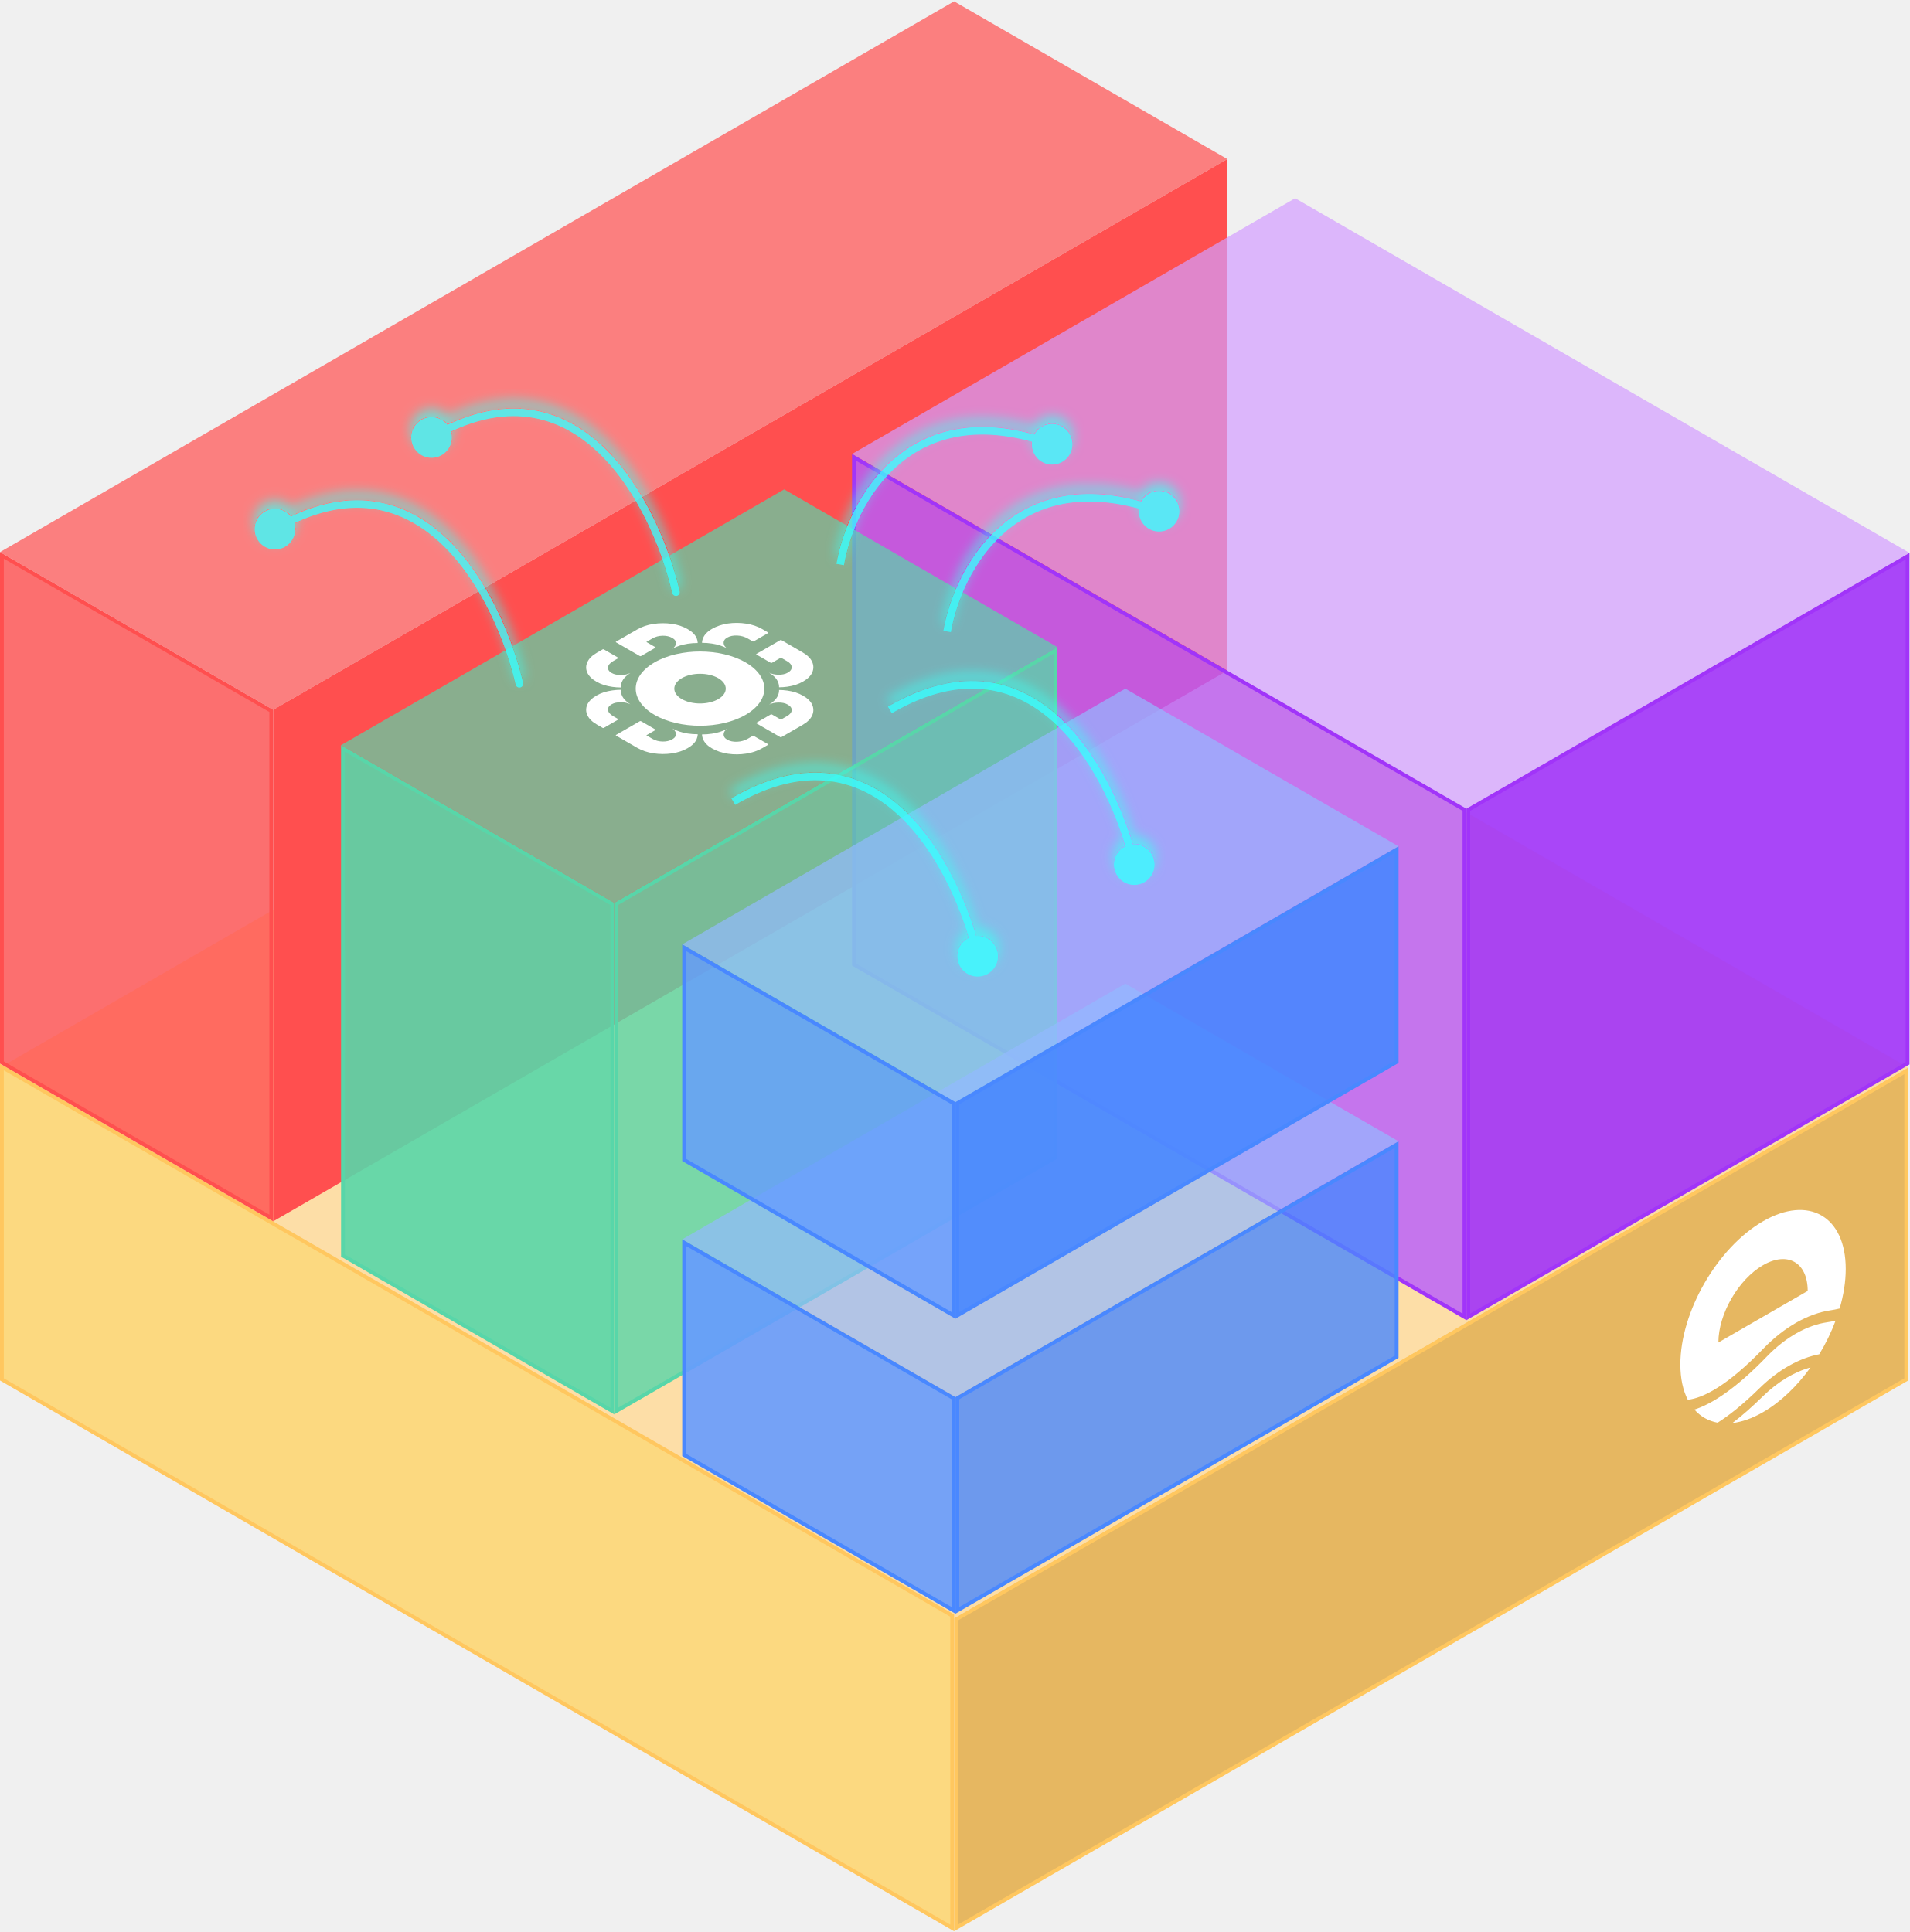
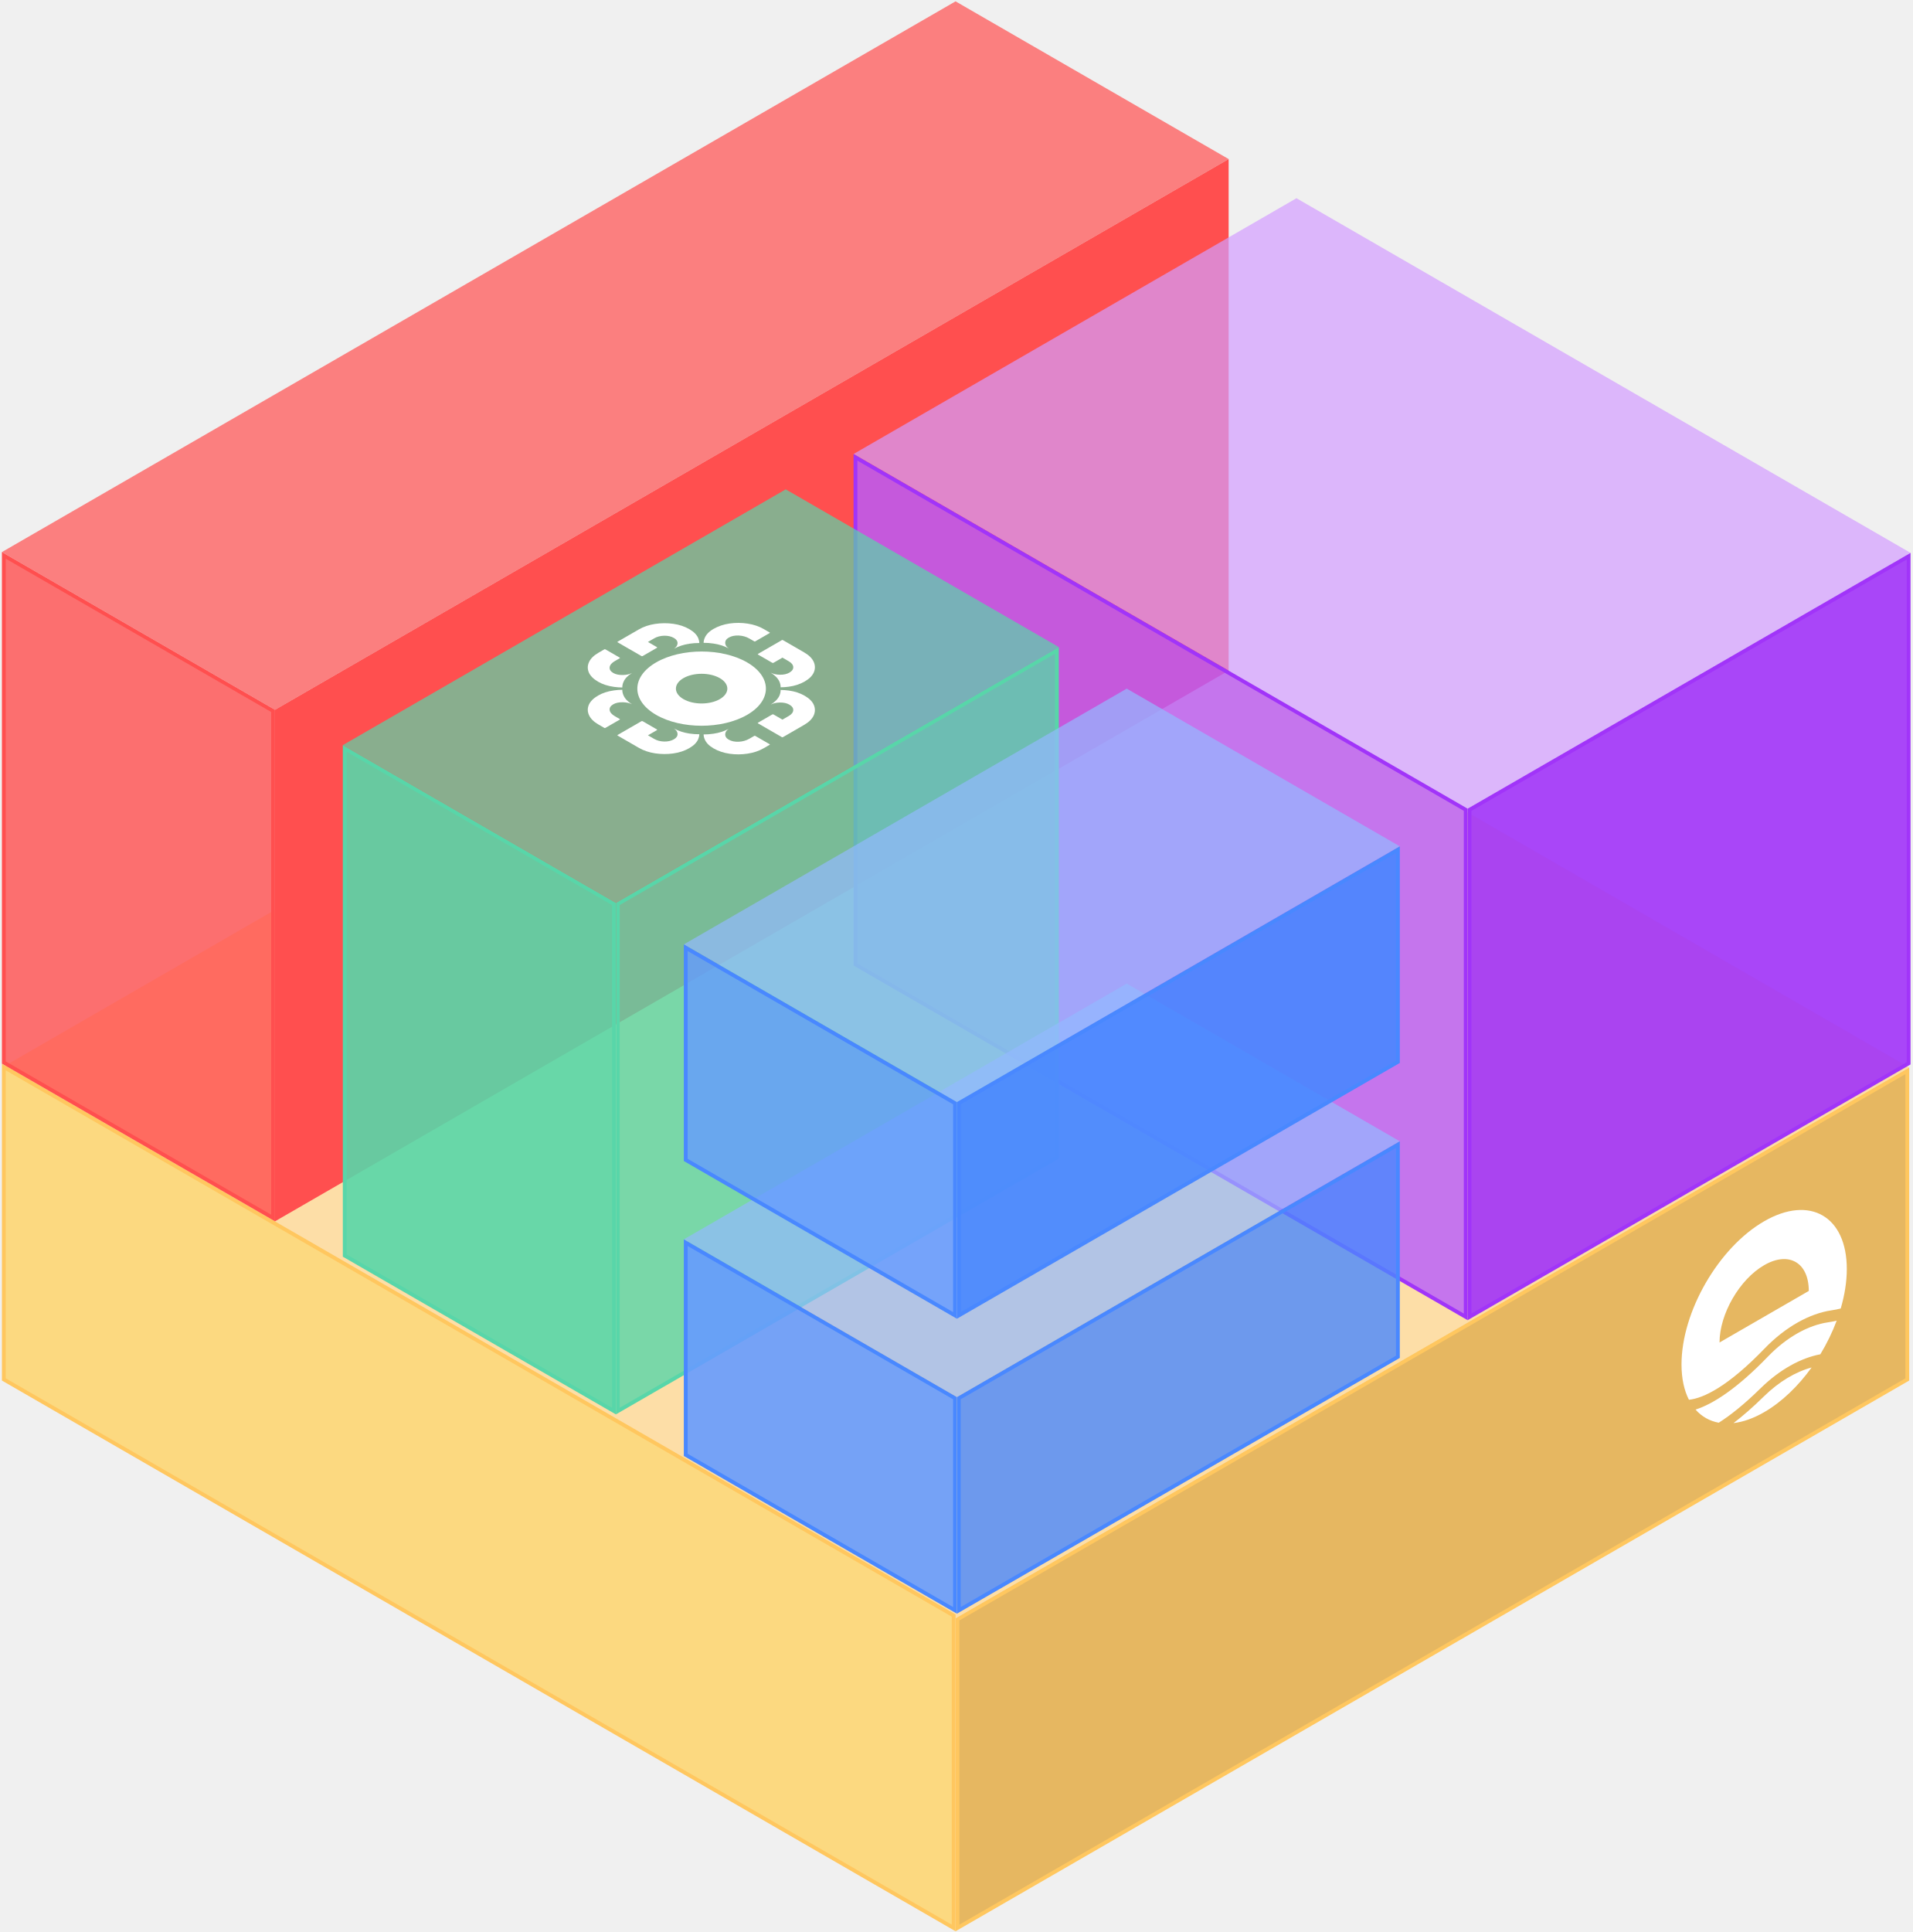
- <svg xmlns="http://www.w3.org/2000/svg" width="500" height="506" viewBox="0 0 500 506" fill="none">
-   <path d="M249.821 135.355L499.651 279.59L249.825 423.828L0 279.59L249.821 135.355Z" fill="#FFDB9A" fill-opacity="0.85" />
-   <path d="M0.5 361.281V279.456L249.325 423.117V504.942L0.5 361.281Z" fill="#FFD25F" fill-opacity="0.77" stroke="#FFC75F" />
-   <path d="M250.325 504.942V424.117L499.151 280.456V361.281L250.325 504.942Z" fill="#E4B051" fill-opacity="0.9" stroke="#FFC75F" />
-   <path d="M249.821 0.355L321.362 41.659L71.54 185.894L0 144.59L249.821 0.355Z" fill="#FF4F4F" fill-opacity="0.7" />
-   <path d="M0.5 278.281V145.456L71.04 186.182V319.007L0.5 278.281Z" fill="#FF4F4F" fill-opacity="0.8" stroke="#FF4F4F" />
-   <path d="M72.036 319.008V186.183L320.861 42.525V175.35L72.036 319.008Z" fill="#FF4F4F" stroke="#FF4F4F" />
-   <path d="M339.13 51.918L500 144.797L383.971 211.785L223.102 118.906L339.13 51.918Z" fill="#D39DFF" fill-opacity="0.7" />
-   <path d="M223.602 252.597V119.772L383.471 212.074V344.898L223.602 252.597Z" fill="#B65CFF" fill-opacity="0.8" stroke="#A134F9" />
-   <path d="M384.472 344.898V212.074L499.5 145.663V278.488L384.472 344.898Z" fill="#A134F9" fill-opacity="0.9" stroke="#A134F9" />
-   <path d="M205.333 128.165L276.874 169.469L160.845 236.457L89.305 195.153L205.333 128.165Z" fill="#58D6A9" fill-opacity="0.7" />
-   <path d="M89.809 328.844L89.805 196.019L160.345 236.745V369.57L89.809 328.844Z" fill="#58D6A9" fill-opacity="0.9" stroke="#58D6A9" />
-   <path d="M161.346 369.57V236.745L276.374 170.335V303.156L161.346 369.57Z" fill="#58D6A9" fill-opacity="0.8" stroke="#58D6A9" />
-   <path d="M294.667 257.602L366.204 298.91L250.175 365.898L178.639 324.594L294.667 257.602Z" fill="#93B9FF" fill-opacity="0.7" />
-   <path d="M179.139 381.038V325.46L249.675 366.187V421.765L179.139 381.038Z" fill="#669BFF" fill-opacity="0.9" stroke="#4988FF" />
-   <path d="M250.675 421.765V366.187L365.703 299.776V355.354L250.675 421.765Z" fill="#4988FF" fill-opacity="0.8" stroke="#4988FF" />
-   <path d="M294.667 180.355L366.208 221.659L250.179 288.647L178.639 247.343L294.667 180.355Z" fill="#93B9FF" fill-opacity="0.7" />
-   <path d="M179.139 303.787V248.209L249.679 288.936V344.518L179.139 303.787Z" fill="#669BFF" fill-opacity="0.8" stroke="#4988FF" />
-   <path d="M250.675 344.518V288.936L365.707 222.525V278.104L250.675 344.518Z" fill="#4988FF" fill-opacity="0.9" stroke="#4988FF" />
-   <path fill-rule="evenodd" clip-rule="evenodd" d="M461.651 319.855C449.693 326.759 440 343.548 440 357.355C440 361.055 440.696 364.165 441.945 366.603C445.784 366.208 452.202 363.098 461.72 353.225C467.344 347.391 473.665 344.013 479.246 343.19C480.055 343.07 480.878 342.911 481.708 342.705C482.735 339.202 483.301 335.692 483.301 332.355C483.301 318.548 473.608 312.952 461.651 319.855ZM473.342 338.105C473.342 330.65 468.108 327.628 461.651 331.355C455.194 335.083 449.959 344.15 449.959 351.605L473.342 338.105ZM480.648 345.89C479.522 348.911 478.072 351.885 476.368 354.694C471.338 355.642 465.784 358.617 460.699 363.611C456.431 367.803 452.801 370.687 449.754 372.615C447.351 372.174 445.283 371.003 443.676 369.174C448.212 367.737 454.521 363.721 462.669 355.269C467.619 350.135 473.269 347.078 478.34 346.33C479.083 346.22 479.855 346.076 480.648 345.89ZM461.553 365.754C465.554 361.824 469.942 359.264 474.08 358.152C470.562 363.036 466.276 367.185 461.651 369.855C458.813 371.494 456.102 372.428 453.619 372.716C456.03 370.876 458.673 368.582 461.553 365.754Z" fill="white" />
-   <path fill-rule="evenodd" clip-rule="evenodd" d="M195.209 173.48C188.632 169.684 177.97 169.684 171.393 173.48C164.817 177.277 164.817 183.434 171.393 187.23C177.97 191.027 188.632 191.027 195.209 187.23C201.785 183.434 201.785 177.277 195.209 173.48ZM188.064 177.605C185.434 176.087 181.169 176.087 178.538 177.605C175.907 179.124 175.907 181.587 178.538 183.105C181.169 184.624 185.434 184.624 188.064 183.105C190.695 181.587 190.695 179.124 188.064 177.605Z" fill="white" />
-   <path fill-rule="evenodd" clip-rule="evenodd" d="M190.389 169.82C189.815 169.434 189.514 168.975 189.485 168.444C189.452 167.85 189.756 167.368 190.395 166.999C191.111 166.586 191.983 166.401 193.013 166.445C194.043 166.489 194.98 166.755 195.826 167.243L197.094 167.975C197.181 168.025 197.268 168.025 197.354 167.975L201.094 165.816C201.202 165.753 201.213 165.697 201.126 165.647L199.598 164.764C198.352 164.045 196.937 163.566 195.354 163.328C193.783 163.084 192.206 163.075 190.623 163.3C189.051 163.532 187.653 164.001 186.428 164.708C185.257 165.384 184.482 166.182 184.103 167.102C183.924 167.521 183.831 167.94 183.823 168.36C184.683 168.354 185.544 168.418 186.408 168.55C187.902 168.767 189.229 169.19 190.389 169.82Z" fill="white" />
-   <path d="M203.996 180.007C204.717 180.002 205.436 179.949 206.15 179.85C207.711 179.637 209.093 179.183 210.296 178.489C211.521 177.781 212.323 176.974 212.703 176.067C213.082 175.159 213.066 174.242 212.654 173.316C212.231 172.396 211.397 171.576 210.15 170.857L204.622 167.665C204.514 167.602 204.416 167.596 204.329 167.646L198.102 171.242C197.983 171.31 197.977 171.376 198.086 171.439L201.809 173.588C201.918 173.651 202.031 173.648 202.151 173.579L204.476 172.237L206.118 173.185C206.866 173.617 207.261 174.12 207.305 174.696C207.337 175.266 206.996 175.757 206.28 176.17C205.619 176.552 204.785 176.733 203.777 176.714C202.868 176.692 202.076 176.513 201.4 176.177C202.52 176.864 203.279 177.638 203.675 178.5C203.899 179.005 204.006 179.507 203.996 180.007Z" fill="white" />
-   <path fill-rule="evenodd" clip-rule="evenodd" d="M182.698 192.303C182.689 192.72 182.598 193.135 182.426 193.547C182.057 194.449 181.271 195.247 180.068 195.941C178.843 196.648 177.445 197.111 175.873 197.33C174.302 197.55 172.714 197.54 171.109 197.302C169.516 197.058 168.096 196.576 166.849 195.857L161.321 192.665C161.213 192.602 161.202 192.546 161.289 192.496L167.516 188.901C167.635 188.832 167.749 188.829 167.857 188.891L171.581 191.041C171.689 191.104 171.684 191.169 171.565 191.238L169.24 192.581L170.882 193.529C171.63 193.96 172.502 194.189 173.499 194.214C174.486 194.233 175.337 194.036 176.052 193.623C176.713 193.241 177.028 192.759 176.995 192.177C176.956 191.652 176.646 191.195 176.065 190.805C177.254 191.452 178.595 191.889 180.089 192.118C180.963 192.248 181.833 192.31 182.698 192.303Z" fill="white" />
-   <path d="M165.053 184.448C164.384 184.116 163.59 183.942 162.67 183.926C161.64 183.907 160.806 184.082 160.166 184.451C159.451 184.864 159.131 185.368 159.207 185.963C159.283 186.557 159.743 187.098 160.589 187.587L161.857 188.319C161.944 188.369 161.944 188.419 161.857 188.469L158.117 190.628C158.009 190.691 157.911 190.697 157.825 190.647L156.296 189.764C155.05 189.045 154.221 188.228 153.809 187.314C153.386 186.407 153.37 185.496 153.76 184.583C154.161 183.675 154.974 182.868 156.199 182.161C157.369 181.485 158.751 181.037 160.345 180.818C161.07 180.715 161.796 180.661 162.524 180.657C162.514 181.153 162.624 181.651 162.853 182.149C163.229 183.011 163.962 183.778 165.053 184.448Z" fill="white" />
-   <path fill-rule="evenodd" clip-rule="evenodd" d="M182.698 168.408C182.689 167.991 182.598 167.576 182.426 167.163C182.057 166.262 181.271 165.464 180.068 164.77C178.843 164.063 177.445 163.599 175.873 163.38C174.302 163.161 172.714 163.171 171.109 163.409C169.516 163.653 168.096 164.135 166.849 164.854L161.321 168.046C161.213 168.108 161.202 168.165 161.289 168.215L167.516 171.81C167.635 171.879 167.749 171.882 167.857 171.82L171.581 169.67C171.689 169.607 171.684 169.542 171.565 169.473L169.24 168.13L170.882 167.182C171.63 166.75 172.502 166.522 173.499 166.497C174.486 166.478 175.337 166.675 176.052 167.088C176.713 167.47 177.028 167.952 176.995 168.534C176.956 169.059 176.646 169.516 176.065 169.906C177.254 169.259 178.595 168.822 180.089 168.593C180.963 168.463 181.833 168.401 182.698 168.408Z" fill="white" />
-   <path d="M165.053 176.263C164.384 176.595 163.59 176.769 162.67 176.785C161.64 176.804 160.806 176.629 160.166 176.26C159.451 175.847 159.131 175.343 159.207 174.748C159.283 174.154 159.743 173.612 160.589 173.124L161.857 172.392C161.944 172.342 161.944 172.292 161.857 172.242L158.117 170.083C158.009 170.02 157.911 170.014 157.825 170.064L156.296 170.946C155.05 171.666 154.221 172.483 153.809 173.397C153.386 174.304 153.37 175.215 153.76 176.128C154.161 177.036 154.974 177.843 156.199 178.55C157.369 179.226 158.751 179.673 160.345 179.893C161.07 179.996 161.796 180.05 162.524 180.054C162.514 179.558 162.624 179.06 162.853 178.562C163.229 177.699 163.962 176.933 165.053 176.263Z" fill="white" />
-   <path fill-rule="evenodd" clip-rule="evenodd" d="M190.389 190.891C189.815 191.277 189.514 191.736 189.485 192.267C189.452 192.861 189.756 193.343 190.395 193.712C191.111 194.125 191.983 194.31 193.013 194.266C194.043 194.222 194.98 193.956 195.826 193.468L197.094 192.736C197.181 192.686 197.268 192.686 197.354 192.736L201.094 194.895C201.202 194.958 201.213 195.014 201.126 195.064L199.598 195.946C198.352 196.666 196.937 197.145 195.354 197.383C193.783 197.627 192.206 197.636 190.623 197.411C189.051 197.179 187.653 196.71 186.428 196.003C185.257 195.327 184.482 194.529 184.103 193.609C183.924 193.19 183.831 192.771 183.823 192.351C184.683 192.357 185.544 192.293 186.408 192.161C187.902 191.944 189.229 191.521 190.389 190.891Z" fill="white" />
-   <path d="M203.996 180.704C204.717 180.709 205.436 180.762 206.15 180.861C207.711 181.074 209.093 181.528 210.296 182.222C211.521 182.93 212.323 183.737 212.703 184.644C213.082 185.552 213.066 186.469 212.654 187.395C212.231 188.315 211.397 189.135 210.15 189.854L204.622 193.046C204.514 193.108 204.416 193.115 204.329 193.065L198.102 189.469C197.983 189.401 197.977 189.335 198.086 189.272L201.809 187.123C201.918 187.06 202.031 187.063 202.151 187.132L204.476 188.474L206.118 187.526C206.866 187.094 207.261 186.591 207.305 186.015C207.337 185.445 206.996 184.954 206.28 184.541C205.619 184.159 204.785 183.978 203.777 183.997C202.868 184.019 202.076 184.198 201.4 184.534C202.52 183.847 203.279 183.073 203.675 182.211C203.899 181.706 204.006 181.204 203.996 180.704Z" fill="white" />
-   <g filter="url(#filter0_d_146_17898)">
-     <path d="M135.026 179.315C135.152 179.853 135.69 180.187 136.227 180.061C136.765 179.936 137.099 179.398 136.974 178.86L135.026 179.315ZM66.667 138.587C66.667 141.533 69.055 143.921 72 143.921C74.945 143.921 77.333 141.533 77.333 138.587C77.333 135.642 74.945 133.254 72 133.254C69.055 133.254 66.667 135.642 66.667 138.587ZM136.974 178.86C134.285 167.347 127.821 151.411 117.091 141.152C111.71 136.007 105.222 132.26 97.579 131.263C89.932 130.266 81.245 132.037 71.496 137.724L72.504 139.451C81.955 133.938 90.201 132.318 97.321 133.246C104.445 134.175 110.557 137.672 115.709 142.598C126.046 152.481 132.382 167.994 135.026 179.315L136.974 178.86Z" fill="#39FFFF" fill-opacity="0.8" />
-   </g>
-   <g filter="url(#filter1_d_146_17898)">
-     <path d="M250.667 250.443C250.667 253.388 253.054 255.776 256 255.776C258.946 255.776 261.333 253.388 261.333 250.443C261.333 247.497 258.946 245.11 256 245.11C253.054 245.11 250.667 247.497 250.667 250.443ZM256.974 250.215C254.285 238.703 247.821 222.766 237.091 212.508C231.71 207.363 225.222 203.615 217.579 202.619C209.932 201.621 201.245 203.392 191.496 209.079L192.504 210.807C201.955 205.293 210.201 203.673 217.321 204.602C224.445 205.531 230.557 209.027 235.709 213.953C246.046 223.836 252.382 239.35 255.026 250.67L256.974 250.215Z" fill="#39FFFF" fill-opacity="0.8" />
-   </g>
-   <g filter="url(#filter2_d_146_17898)">
-     <path d="M176.026 155.315C176.152 155.853 176.69 156.187 177.227 156.061C177.765 155.936 178.099 155.398 177.974 154.86L176.026 155.315ZM107.667 114.587C107.667 117.533 110.054 119.921 113 119.921C115.946 119.921 118.333 117.533 118.333 114.587C118.333 111.642 115.946 109.254 113 109.254C110.054 109.254 107.667 111.642 107.667 114.587ZM177.974 154.86C175.285 143.347 168.821 127.411 158.091 117.152C152.71 112.007 146.222 108.26 138.579 107.263C130.932 106.266 122.245 108.037 112.496 113.724L113.504 115.451C122.955 109.938 131.201 108.318 138.321 109.246C145.445 110.175 151.557 113.672 156.709 118.598C167.046 128.481 173.382 143.994 176.026 155.315L177.974 154.86Z" fill="#39FFFF" fill-opacity="0.8" />
-   </g>
-   <g filter="url(#filter3_d_146_17898)">
-     <path d="M291.667 226.443C291.667 229.388 294.054 231.776 297 231.776C299.946 231.776 302.333 229.388 302.333 226.443C302.333 223.497 299.946 221.11 297 221.11C294.054 221.11 291.667 223.497 291.667 226.443ZM297.974 226.215C295.285 214.703 288.821 198.766 278.091 188.508C272.71 183.363 266.222 179.615 258.579 178.619C250.932 177.621 242.245 179.392 232.496 185.079L233.504 186.807C242.955 181.293 251.201 179.673 258.321 180.602C265.445 181.531 271.557 185.027 276.709 189.953C287.046 199.836 293.382 215.35 296.026 226.67L297.974 226.215Z" fill="#39FFFF" fill-opacity="0.8" />
-   </g>
-   <g filter="url(#filter4_d_146_17898)">
-     <path d="M270.167 116.356C270.167 119.301 272.554 121.689 275.5 121.689C278.446 121.689 280.833 119.301 280.833 116.356C280.833 113.41 278.446 111.022 275.5 111.022C272.554 111.022 270.167 113.41 270.167 116.356ZM220.985 148.028C222.375 140.095 226.771 129.061 235.363 121.703C243.881 114.408 256.66 110.605 275.16 117.296L275.84 115.415C256.74 108.507 243.186 112.37 234.062 120.184C225.013 127.933 220.458 139.45 219.015 147.683L220.985 148.028Z" fill="#39FFFF" fill-opacity="0.8" />
-   </g>
-   <g filter="url(#filter5_d_146_17898)">
-     <path d="M298.167 133.888C298.167 136.833 300.554 139.221 303.5 139.221C306.446 139.221 308.833 136.833 308.833 133.888C308.833 130.942 306.446 128.555 303.5 128.555C300.554 128.555 298.167 130.942 298.167 133.888ZM248.985 165.561C250.375 157.627 254.771 146.593 263.363 139.235C271.881 131.94 284.66 128.137 303.16 134.828L303.84 132.948C284.74 126.039 271.186 129.902 262.062 137.716C253.013 145.466 248.458 156.982 247.015 165.215L248.985 165.561Z" fill="#39FFFF" fill-opacity="0.8" />
-   </g>
-   <defs>
-     <filter id="filter0_d_146_17898" x="63.667" y="126" width="76.333" height="55.088" filterUnits="userSpaceOnUse" color-interpolation-filters="sRGB">
-       <feFlood flood-opacity="0" result="BackgroundImageFix" />
-       <feColorMatrix in="SourceAlpha" type="matrix" values="0 0 0 0 0 0 0 0 0 0 0 0 0 0 0 0 0 0 127 0" result="hardAlpha" />
-       <feOffset dy="-2" />
-       <feGaussianBlur stdDeviation="1.5" />
-       <feComposite in2="hardAlpha" operator="out" />
-       <feColorMatrix type="matrix" values="0 0 0 0 0.241 0 0 0 0 1 0 0 0 0 0.954 0 0 0 0.7 0" />
-       <feBlend mode="normal" in2="BackgroundImageFix" result="effect1_dropShadow_146_17898" />
-       <feBlend mode="normal" in="SourceGraphic" in2="effect1_dropShadow_146_17898" result="shape" />
-     </filter>
-     <filter id="filter1_d_146_17898" x="188.496" y="197.355" width="75.837" height="59.421" filterUnits="userSpaceOnUse" color-interpolation-filters="sRGB">
-       <feFlood flood-opacity="0" result="BackgroundImageFix" />
-       <feColorMatrix in="SourceAlpha" type="matrix" values="0 0 0 0 0 0 0 0 0 0 0 0 0 0 0 0 0 0 127 0" result="hardAlpha" />
-       <feOffset dy="-2" />
-       <feGaussianBlur stdDeviation="1.5" />
-       <feComposite in2="hardAlpha" operator="out" />
-       <feColorMatrix type="matrix" values="0 0 0 0 0.241 0 0 0 0 1 0 0 0 0 0.954 0 0 0 0.7 0" />
-       <feBlend mode="normal" in2="BackgroundImageFix" result="effect1_dropShadow_146_17898" />
-       <feBlend mode="normal" in="SourceGraphic" in2="effect1_dropShadow_146_17898" result="shape" />
-     </filter>
-     <filter id="filter2_d_146_17898" x="104.667" y="102" width="76.333" height="55.088" filterUnits="userSpaceOnUse" color-interpolation-filters="sRGB">
-       <feFlood flood-opacity="0" result="BackgroundImageFix" />
-       <feColorMatrix in="SourceAlpha" type="matrix" values="0 0 0 0 0 0 0 0 0 0 0 0 0 0 0 0 0 0 127 0" result="hardAlpha" />
-       <feOffset dy="-2" />
-       <feGaussianBlur stdDeviation="1.5" />
-       <feComposite in2="hardAlpha" operator="out" />
-       <feColorMatrix type="matrix" values="0 0 0 0 0.241 0 0 0 0 1 0 0 0 0 0.954 0 0 0 0.7 0" />
-       <feBlend mode="normal" in2="BackgroundImageFix" result="effect1_dropShadow_146_17898" />
-       <feBlend mode="normal" in="SourceGraphic" in2="effect1_dropShadow_146_17898" result="shape" />
-     </filter>
-     <filter id="filter3_d_146_17898" x="229.496" y="173.355" width="75.837" height="59.421" filterUnits="userSpaceOnUse" color-interpolation-filters="sRGB">
-       <feFlood flood-opacity="0" result="BackgroundImageFix" />
-       <feColorMatrix in="SourceAlpha" type="matrix" values="0 0 0 0 0 0 0 0 0 0 0 0 0 0 0 0 0 0 127 0" result="hardAlpha" />
-       <feOffset dy="-2" />
-       <feGaussianBlur stdDeviation="1.5" />
-       <feComposite in2="hardAlpha" operator="out" />
-       <feColorMatrix type="matrix" values="0 0 0 0 0.241 0 0 0 0 1 0 0 0 0 0.954 0 0 0 0.7 0" />
-       <feBlend mode="normal" in2="BackgroundImageFix" result="effect1_dropShadow_146_17898" />
-       <feBlend mode="normal" in="SourceGraphic" in2="effect1_dropShadow_146_17898" result="shape" />
-     </filter>
-     <filter id="filter4_d_146_17898" x="216.015" y="106.022" width="67.818" height="43.006" filterUnits="userSpaceOnUse" color-interpolation-filters="sRGB">
-       <feFlood flood-opacity="0" result="BackgroundImageFix" />
-       <feColorMatrix in="SourceAlpha" type="matrix" values="0 0 0 0 0 0 0 0 0 0 0 0 0 0 0 0 0 0 127 0" result="hardAlpha" />
-       <feOffset dy="-2" />
-       <feGaussianBlur stdDeviation="1.5" />
-       <feComposite in2="hardAlpha" operator="out" />
-       <feColorMatrix type="matrix" values="0 0 0 0 0.241 0 0 0 0 1 0 0 0 0 0.954 0 0 0 0.7 0" />
-       <feBlend mode="normal" in2="BackgroundImageFix" result="effect1_dropShadow_146_17898" />
-       <feBlend mode="normal" in="SourceGraphic" in2="effect1_dropShadow_146_17898" result="shape" />
-     </filter>
-     <filter id="filter5_d_146_17898" x="244.015" y="123.554" width="67.818" height="43.006" filterUnits="userSpaceOnUse" color-interpolation-filters="sRGB">
-       <feFlood flood-opacity="0" result="BackgroundImageFix" />
-       <feColorMatrix in="SourceAlpha" type="matrix" values="0 0 0 0 0 0 0 0 0 0 0 0 0 0 0 0 0 0 127 0" result="hardAlpha" />
-       <feOffset dy="-2" />
-       <feGaussianBlur stdDeviation="1.5" />
-       <feComposite in2="hardAlpha" operator="out" />
-       <feColorMatrix type="matrix" values="0 0 0 0 0.241 0 0 0 0 1 0 0 0 0 0.954 0 0 0 0.7 0" />
-       <feBlend mode="normal" in2="BackgroundImageFix" result="effect1_dropShadow_146_17898" />
-       <feBlend mode="normal" in="SourceGraphic" in2="effect1_dropShadow_146_17898" result="shape" />
-     </filter>
-   </defs>
+ <svg xmlns="http://www.w3.org/2000/svg" width="501" height="506" viewBox="0 0 501 506" fill="none">
+   <path d="M250.321 135.355L500.151 279.59L250.325 423.828L0.5 279.59L250.321 135.355Z" fill="#FFDB9A" fill-opacity="0.85" />
+   <path d="M1 361.281V279.456L249.825 423.117V504.942L1 361.281Z" fill="#FFD25F" fill-opacity="0.77" stroke="#FFC75F" />
+   <path d="M250.824 504.942V424.117L499.65 280.456V361.281L250.824 504.942Z" fill="#E4B051" fill-opacity="0.9" stroke="#FFC75F" />
+   <path d="M250.321 0.355L321.862 41.659L72.04 185.894L0.5 144.59L250.321 0.355Z" fill="#FF4F4F" fill-opacity="0.7" />
+   <path d="M1 278.281V145.456L71.54 186.182V319.007L1 278.281Z" fill="#FF4F4F" fill-opacity="0.8" stroke="#FF4F4F" />
+   <path d="M72.537 319.007V186.182L321.362 42.525V175.35L72.537 319.007Z" fill="#FF4F4F" stroke="#FF4F4F" />
+   <path d="M339.63 51.918L500.5 144.797L384.471 211.785L223.602 118.906L339.63 51.918Z" fill="#D39DFF" fill-opacity="0.7" />
+   <path d="M224.102 252.597V119.772L383.971 212.073V344.898L224.102 252.597Z" fill="#B65CFF" fill-opacity="0.8" stroke="#A134F9" />
+   <path d="M384.971 344.898V212.073L499.999 145.663V278.488L384.971 344.898Z" fill="#A134F9" fill-opacity="0.9" stroke="#A134F9" />
+   <path d="M205.833 128.165L277.374 169.469L161.345 236.457L89.805 195.153L205.833 128.165Z" fill="#58D6A9" fill-opacity="0.7" />
+   <path d="M90.309 328.844L90.305 196.019L160.845 236.745V369.57L90.309 328.844Z" fill="#58D6A9" fill-opacity="0.9" stroke="#58D6A9" />
+   <path d="M161.846 369.57V236.745L276.874 170.335V303.156L161.846 369.57Z" fill="#58D6A9" fill-opacity="0.8" stroke="#58D6A9" />
+   <path d="M295.167 257.602L366.704 298.91L250.675 365.898L179.139 324.594L295.167 257.602Z" fill="#93B9FF" fill-opacity="0.7" />
+   <path d="M179.639 381.038V325.46L250.175 366.186V421.764L179.639 381.038Z" fill="#669BFF" fill-opacity="0.9" stroke="#4988FF" />
+   <path d="M251.176 421.765V366.187L366.204 299.776V355.354L251.176 421.765Z" fill="#4988FF" fill-opacity="0.8" stroke="#4988FF" />
+   <path d="M295.167 180.355L366.708 221.659L250.679 288.647L179.139 247.343L295.167 180.355Z" fill="#93B9FF" fill-opacity="0.7" />
+   <path d="M179.639 303.787V248.209L250.179 288.936V344.518L179.639 303.787Z" fill="#669BFF" fill-opacity="0.8" stroke="#4988FF" />
+   <path d="M251.176 344.518V288.936L366.208 222.525V278.103L251.176 344.518Z" fill="#4988FF" fill-opacity="0.9" stroke="#4988FF" />
+   <path fill-rule="evenodd" clip-rule="evenodd" d="M462.151 319.855C450.193 326.759 440.5 343.548 440.5 357.355C440.5 361.055 441.196 364.165 442.445 366.603C446.284 366.208 452.702 363.098 462.22 353.225C467.844 347.391 474.165 344.013 479.746 343.19C480.555 343.07 481.378 342.911 482.208 342.705C483.235 339.202 483.801 335.692 483.801 332.355C483.801 318.548 474.108 312.952 462.151 319.855ZM473.842 338.105C473.842 330.65 468.608 327.628 462.151 331.355C455.694 335.083 450.459 344.15 450.459 351.605L473.842 338.105ZM481.148 345.89C480.022 348.911 478.572 351.885 476.868 354.694C471.838 355.642 466.284 358.617 461.199 363.611C456.931 367.803 453.301 370.687 450.254 372.615C447.851 372.174 445.783 371.003 444.176 369.174C448.712 367.737 455.021 363.721 463.169 355.269C468.119 350.135 473.769 347.078 478.84 346.33C479.583 346.22 480.355 346.076 481.148 345.89ZM462.053 365.754C466.054 361.824 470.442 359.264 474.58 358.152C471.062 363.036 466.776 367.185 462.151 369.855C459.313 371.494 456.602 372.428 454.119 372.716C456.53 370.876 459.173 368.582 462.053 365.754Z" fill="white" />
+   <path fill-rule="evenodd" clip-rule="evenodd" d="M195.71 173.48C189.133 169.684 178.471 169.684 171.894 173.48C165.318 177.277 165.318 183.434 171.894 187.23C178.471 191.027 189.133 191.027 195.71 187.23C202.286 183.434 202.286 177.277 195.71 173.48ZM188.565 177.605C185.935 176.087 181.669 176.087 179.039 177.605C176.408 179.124 176.408 181.587 179.039 183.105C181.669 184.624 185.935 184.624 188.565 183.105C191.196 181.587 191.196 179.124 188.565 177.605Z" fill="white" />
+   <path fill-rule="evenodd" clip-rule="evenodd" d="M190.889 169.82C190.315 169.434 190.014 168.975 189.985 168.444C189.952 167.85 190.256 167.368 190.895 166.999C191.611 166.586 192.483 166.401 193.513 166.445C194.543 166.489 195.48 166.755 196.326 167.243L197.594 167.975C197.681 168.025 197.768 168.025 197.854 167.975L201.594 165.816C201.702 165.753 201.713 165.697 201.626 165.647L200.098 164.764C198.852 164.045 197.437 163.566 195.854 163.328C194.283 163.084 192.706 163.075 191.123 163.3C189.551 163.532 188.153 164.001 186.928 164.708C185.757 165.384 184.982 166.182 184.603 167.102C184.424 167.521 184.331 167.94 184.323 168.36C185.183 168.354 186.044 168.418 186.908 168.55C188.402 168.767 189.729 169.19 190.889 169.82Z" fill="white" />
+   <path d="M204.497 180.007C205.218 180.002 205.937 179.949 206.651 179.85C208.212 179.637 209.594 179.183 210.797 178.489C212.022 177.781 212.824 176.974 213.204 176.067C213.583 175.159 213.567 174.242 213.155 173.316C212.732 172.396 211.898 171.576 210.651 170.857L205.123 167.665C205.015 167.602 204.917 167.596 204.83 167.646L198.603 171.242C198.484 171.31 198.478 171.376 198.587 171.439L202.31 173.588C202.419 173.651 202.532 173.648 202.652 173.579L204.977 172.237L206.619 173.185C207.367 173.617 207.762 174.12 207.806 174.696C207.838 175.266 207.497 175.757 206.781 176.17C206.12 176.552 205.286 176.733 204.278 176.714C203.369 176.692 202.577 176.513 201.901 176.177C203.021 176.864 203.779 177.638 204.176 178.5C204.4 179.005 204.507 179.507 204.497 180.007Z" fill="white" />
+   <path fill-rule="evenodd" clip-rule="evenodd" d="M183.198 192.304C183.189 192.72 183.098 193.135 182.926 193.548C182.557 194.449 181.771 195.247 180.568 195.941C179.343 196.649 177.945 197.112 176.373 197.331C174.802 197.55 173.214 197.54 171.609 197.303C170.016 197.059 168.596 196.577 167.349 195.857L161.821 192.665C161.713 192.603 161.702 192.546 161.789 192.496L168.016 188.901C168.135 188.832 168.249 188.829 168.357 188.892L172.081 191.041C172.189 191.104 172.184 191.17 172.065 191.238L169.74 192.581L171.382 193.529C172.13 193.961 173.002 194.189 173.999 194.214C174.986 194.233 175.837 194.036 176.552 193.623C177.213 193.241 177.528 192.759 177.495 192.177C177.456 191.653 177.146 191.195 176.565 190.805C177.754 191.452 179.095 191.89 180.589 192.118C181.463 192.248 182.333 192.31 183.198 192.304Z" fill="white" />
+   <path d="M165.553 184.447C164.884 184.116 164.09 183.942 163.17 183.925C162.14 183.907 161.306 184.082 160.666 184.451C159.951 184.864 159.631 185.368 159.707 185.962C159.783 186.557 160.243 187.098 161.089 187.586L162.357 188.319C162.444 188.369 162.444 188.419 162.357 188.469L158.617 190.628C158.509 190.69 158.411 190.697 158.325 190.647L156.796 189.764C155.55 189.045 154.721 188.228 154.309 187.314C153.886 186.407 153.87 185.496 154.26 184.582C154.661 183.675 155.474 182.868 156.699 182.161C157.869 181.485 159.251 181.037 160.845 180.818C161.57 180.715 162.296 180.661 163.024 180.656C163.014 181.153 163.124 181.65 163.353 182.149C163.729 183.011 164.462 183.777 165.553 184.447Z" fill="white" />
+   <path fill-rule="evenodd" clip-rule="evenodd" d="M183.198 168.407C183.189 167.991 183.098 167.576 182.926 167.163C182.557 166.262 181.771 165.464 180.568 164.77C179.343 164.062 177.945 163.599 176.373 163.38C174.802 163.161 173.214 163.171 171.609 163.408C170.016 163.652 168.596 164.134 167.349 164.854L161.821 168.046C161.713 168.108 161.702 168.165 161.789 168.215L168.016 171.81C168.135 171.879 168.249 171.882 168.357 171.819L172.081 169.67C172.189 169.607 172.184 169.541 172.065 169.473L169.74 168.13L171.382 167.182C172.13 166.75 173.002 166.522 173.999 166.497C174.986 166.478 175.837 166.675 176.552 167.088C177.213 167.47 177.528 167.952 177.495 168.534C177.456 169.058 177.146 169.516 176.565 169.906C177.754 169.259 179.095 168.821 180.589 168.593C181.463 168.463 182.333 168.401 183.198 168.407Z" fill="white" />
+   <path d="M165.553 176.264C164.884 176.595 164.09 176.769 163.17 176.786C162.14 176.804 161.306 176.629 160.666 176.26C159.951 175.847 159.631 175.343 159.707 174.749C159.783 174.154 160.243 173.613 161.089 173.125L162.357 172.392C162.444 172.342 162.444 172.292 162.357 172.242L158.617 170.083C158.509 170.021 158.411 170.014 158.325 170.064L156.796 170.947C155.55 171.666 154.721 172.483 154.309 173.397C153.886 174.304 153.87 175.215 154.26 176.128C154.661 177.036 155.474 177.843 156.699 178.55C157.869 179.226 159.251 179.674 160.845 179.893C161.57 179.996 162.296 180.05 163.024 180.055C163.014 179.558 163.124 179.061 163.353 178.562C163.729 177.7 164.462 176.934 165.553 176.264Z" fill="white" />
+   <path fill-rule="evenodd" clip-rule="evenodd" d="M190.889 190.891C190.315 191.277 190.014 191.736 189.985 192.267C189.952 192.861 190.256 193.343 190.895 193.712C191.611 194.125 192.483 194.31 193.513 194.266C194.543 194.222 195.48 193.956 196.326 193.468L197.594 192.736C197.681 192.686 197.768 192.686 197.854 192.736L201.594 194.895C201.702 194.958 201.713 195.014 201.626 195.064L200.098 195.946C198.852 196.666 197.437 197.145 195.854 197.383C194.283 197.627 192.706 197.636 191.123 197.411C189.551 197.179 188.153 196.71 186.928 196.003C185.757 195.327 184.982 194.529 184.603 193.609C184.424 193.19 184.331 192.771 184.323 192.351C185.183 192.357 186.044 192.293 186.908 192.161C188.402 191.944 189.729 191.521 190.889 190.891Z" fill="white" />
+   <path d="M204.497 180.704C205.218 180.709 205.937 180.762 206.651 180.861C208.212 181.074 209.594 181.528 210.797 182.222C212.022 182.93 212.824 183.737 213.204 184.644C213.583 185.552 213.567 186.469 213.155 187.395C212.732 188.315 211.898 189.135 210.651 189.854L205.123 193.046C205.015 193.108 204.917 193.115 204.83 193.065L198.603 189.469C198.484 189.401 198.478 189.335 198.587 189.272L202.31 187.123C202.419 187.06 202.532 187.063 202.652 187.132L204.977 188.474L206.619 187.526C207.367 187.094 207.762 186.591 207.806 186.015C207.838 185.445 207.497 184.954 206.781 184.541C206.12 184.159 205.286 183.978 204.278 183.997C203.369 184.019 202.577 184.198 201.901 184.534C203.021 183.847 203.779 183.073 204.176 182.211C204.4 181.706 204.507 181.204 204.497 180.704Z" fill="white" />
</svg>
